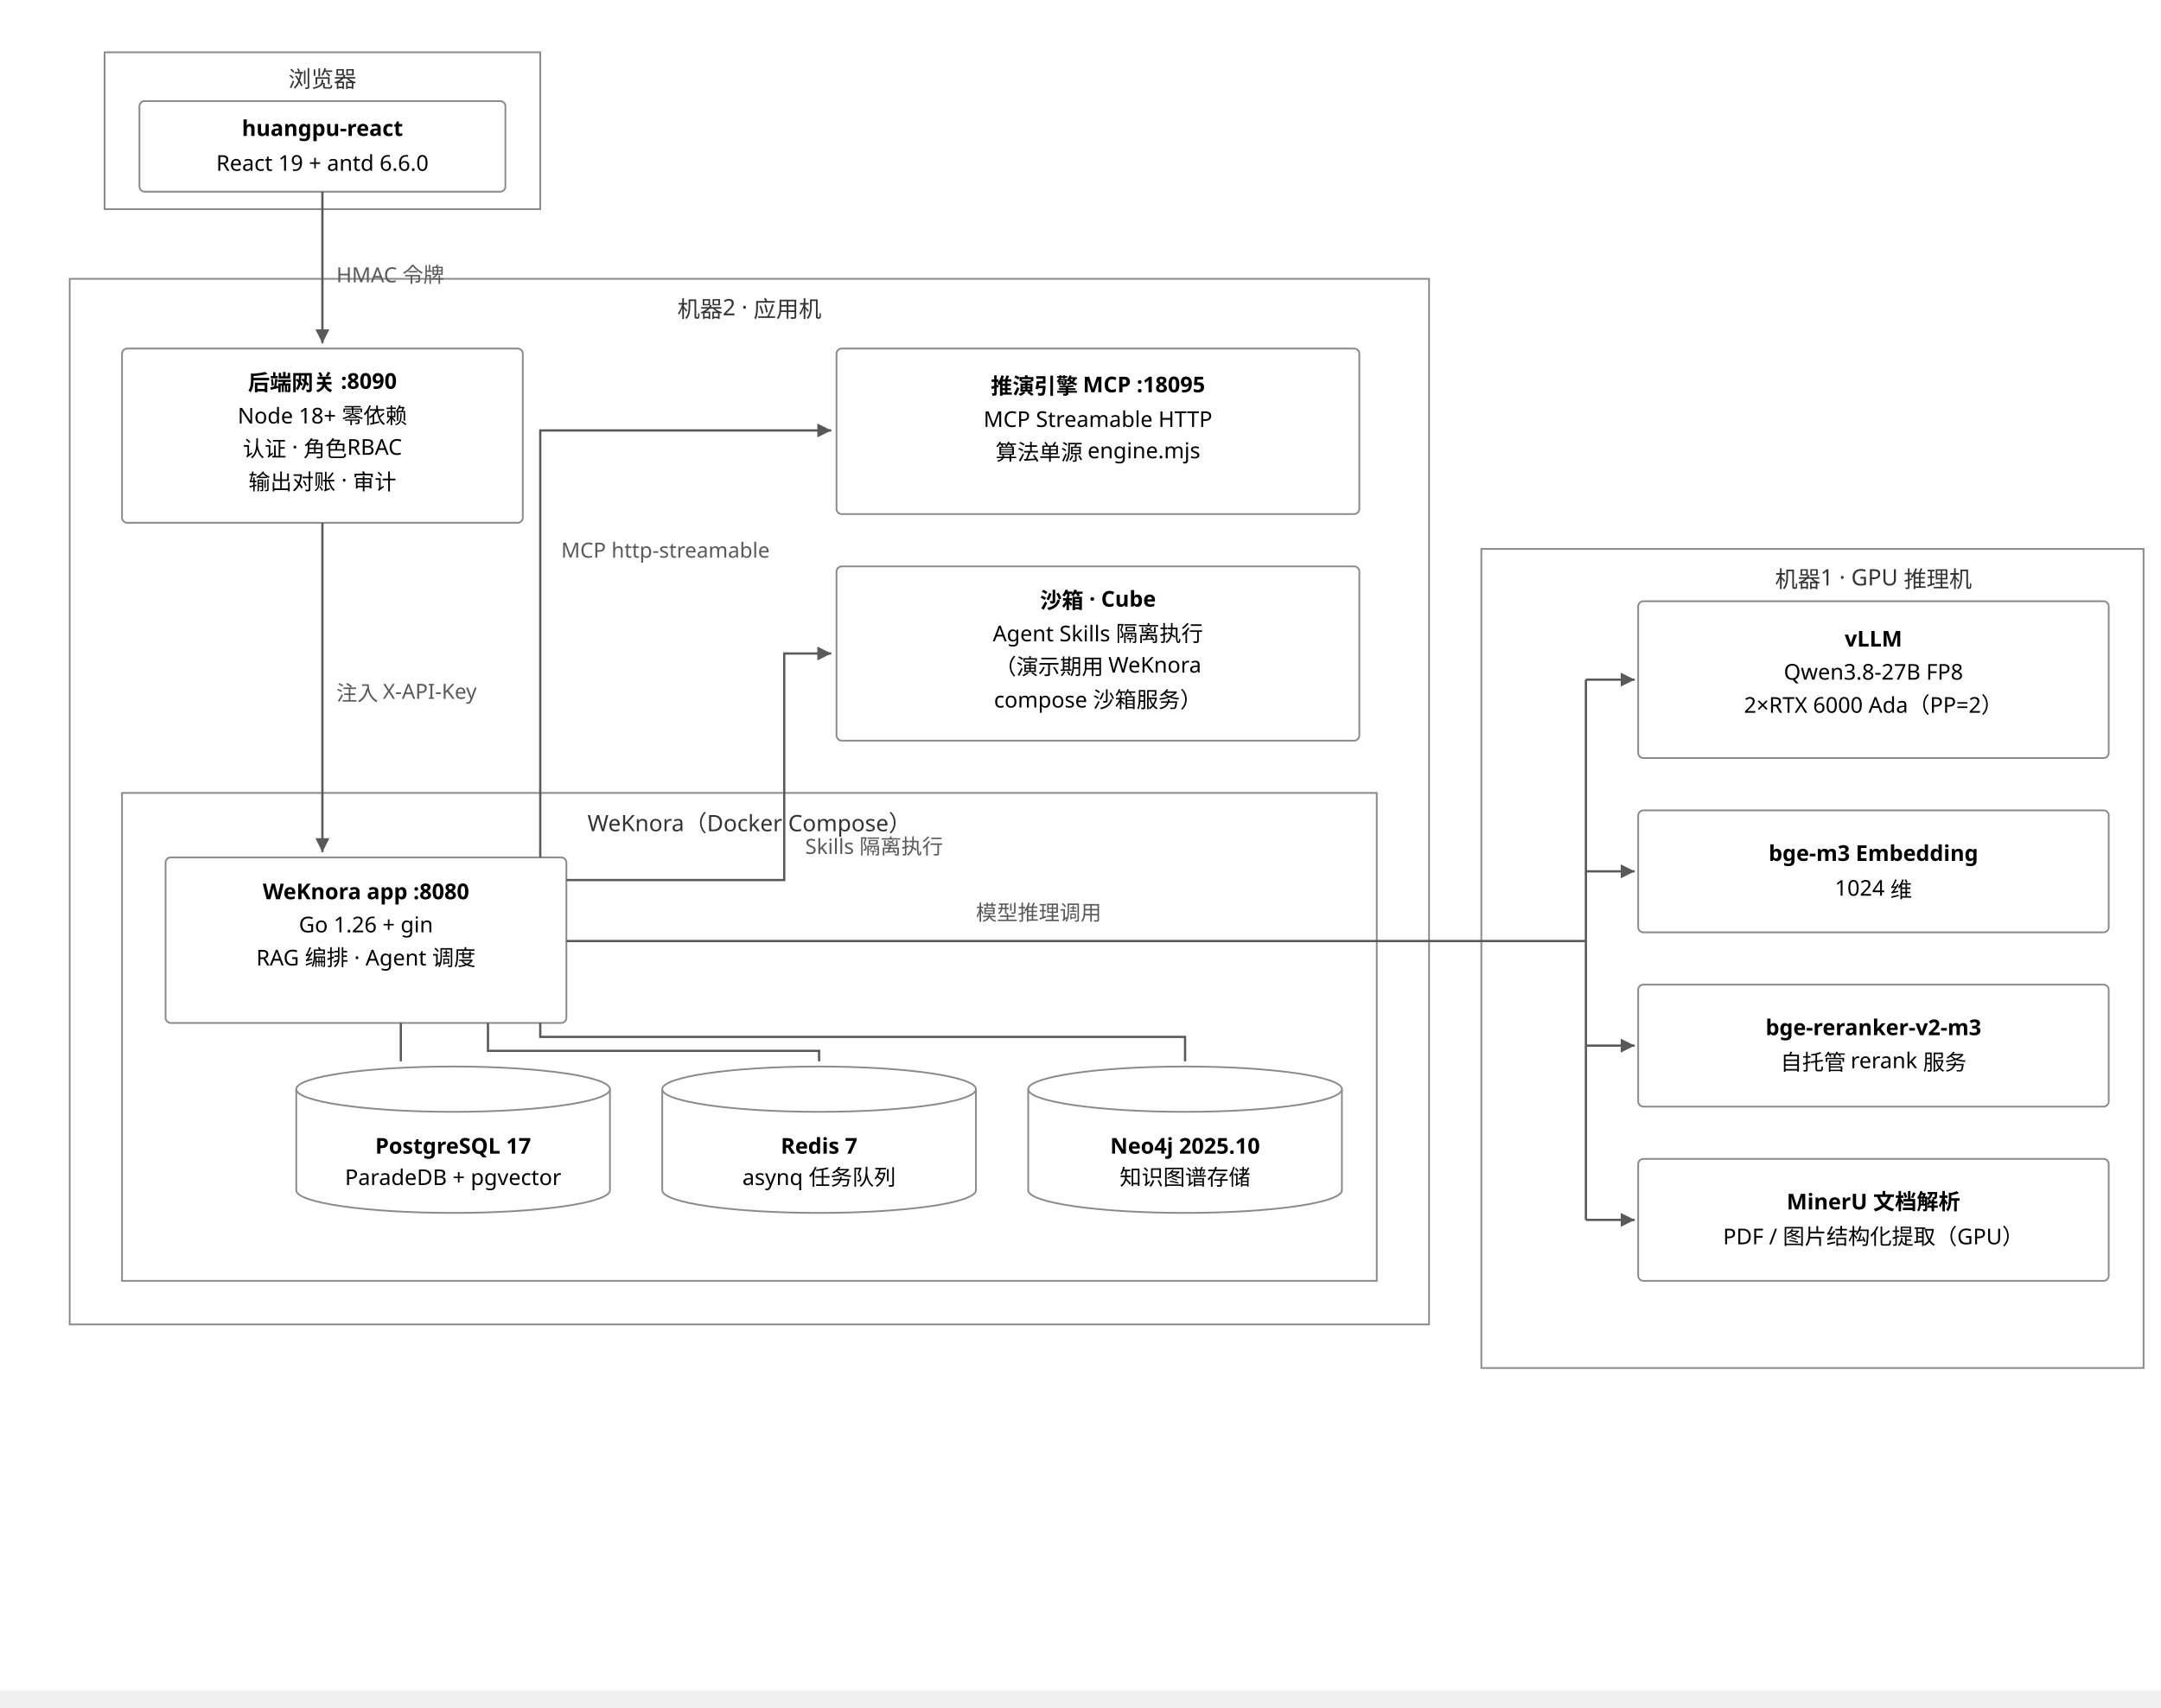
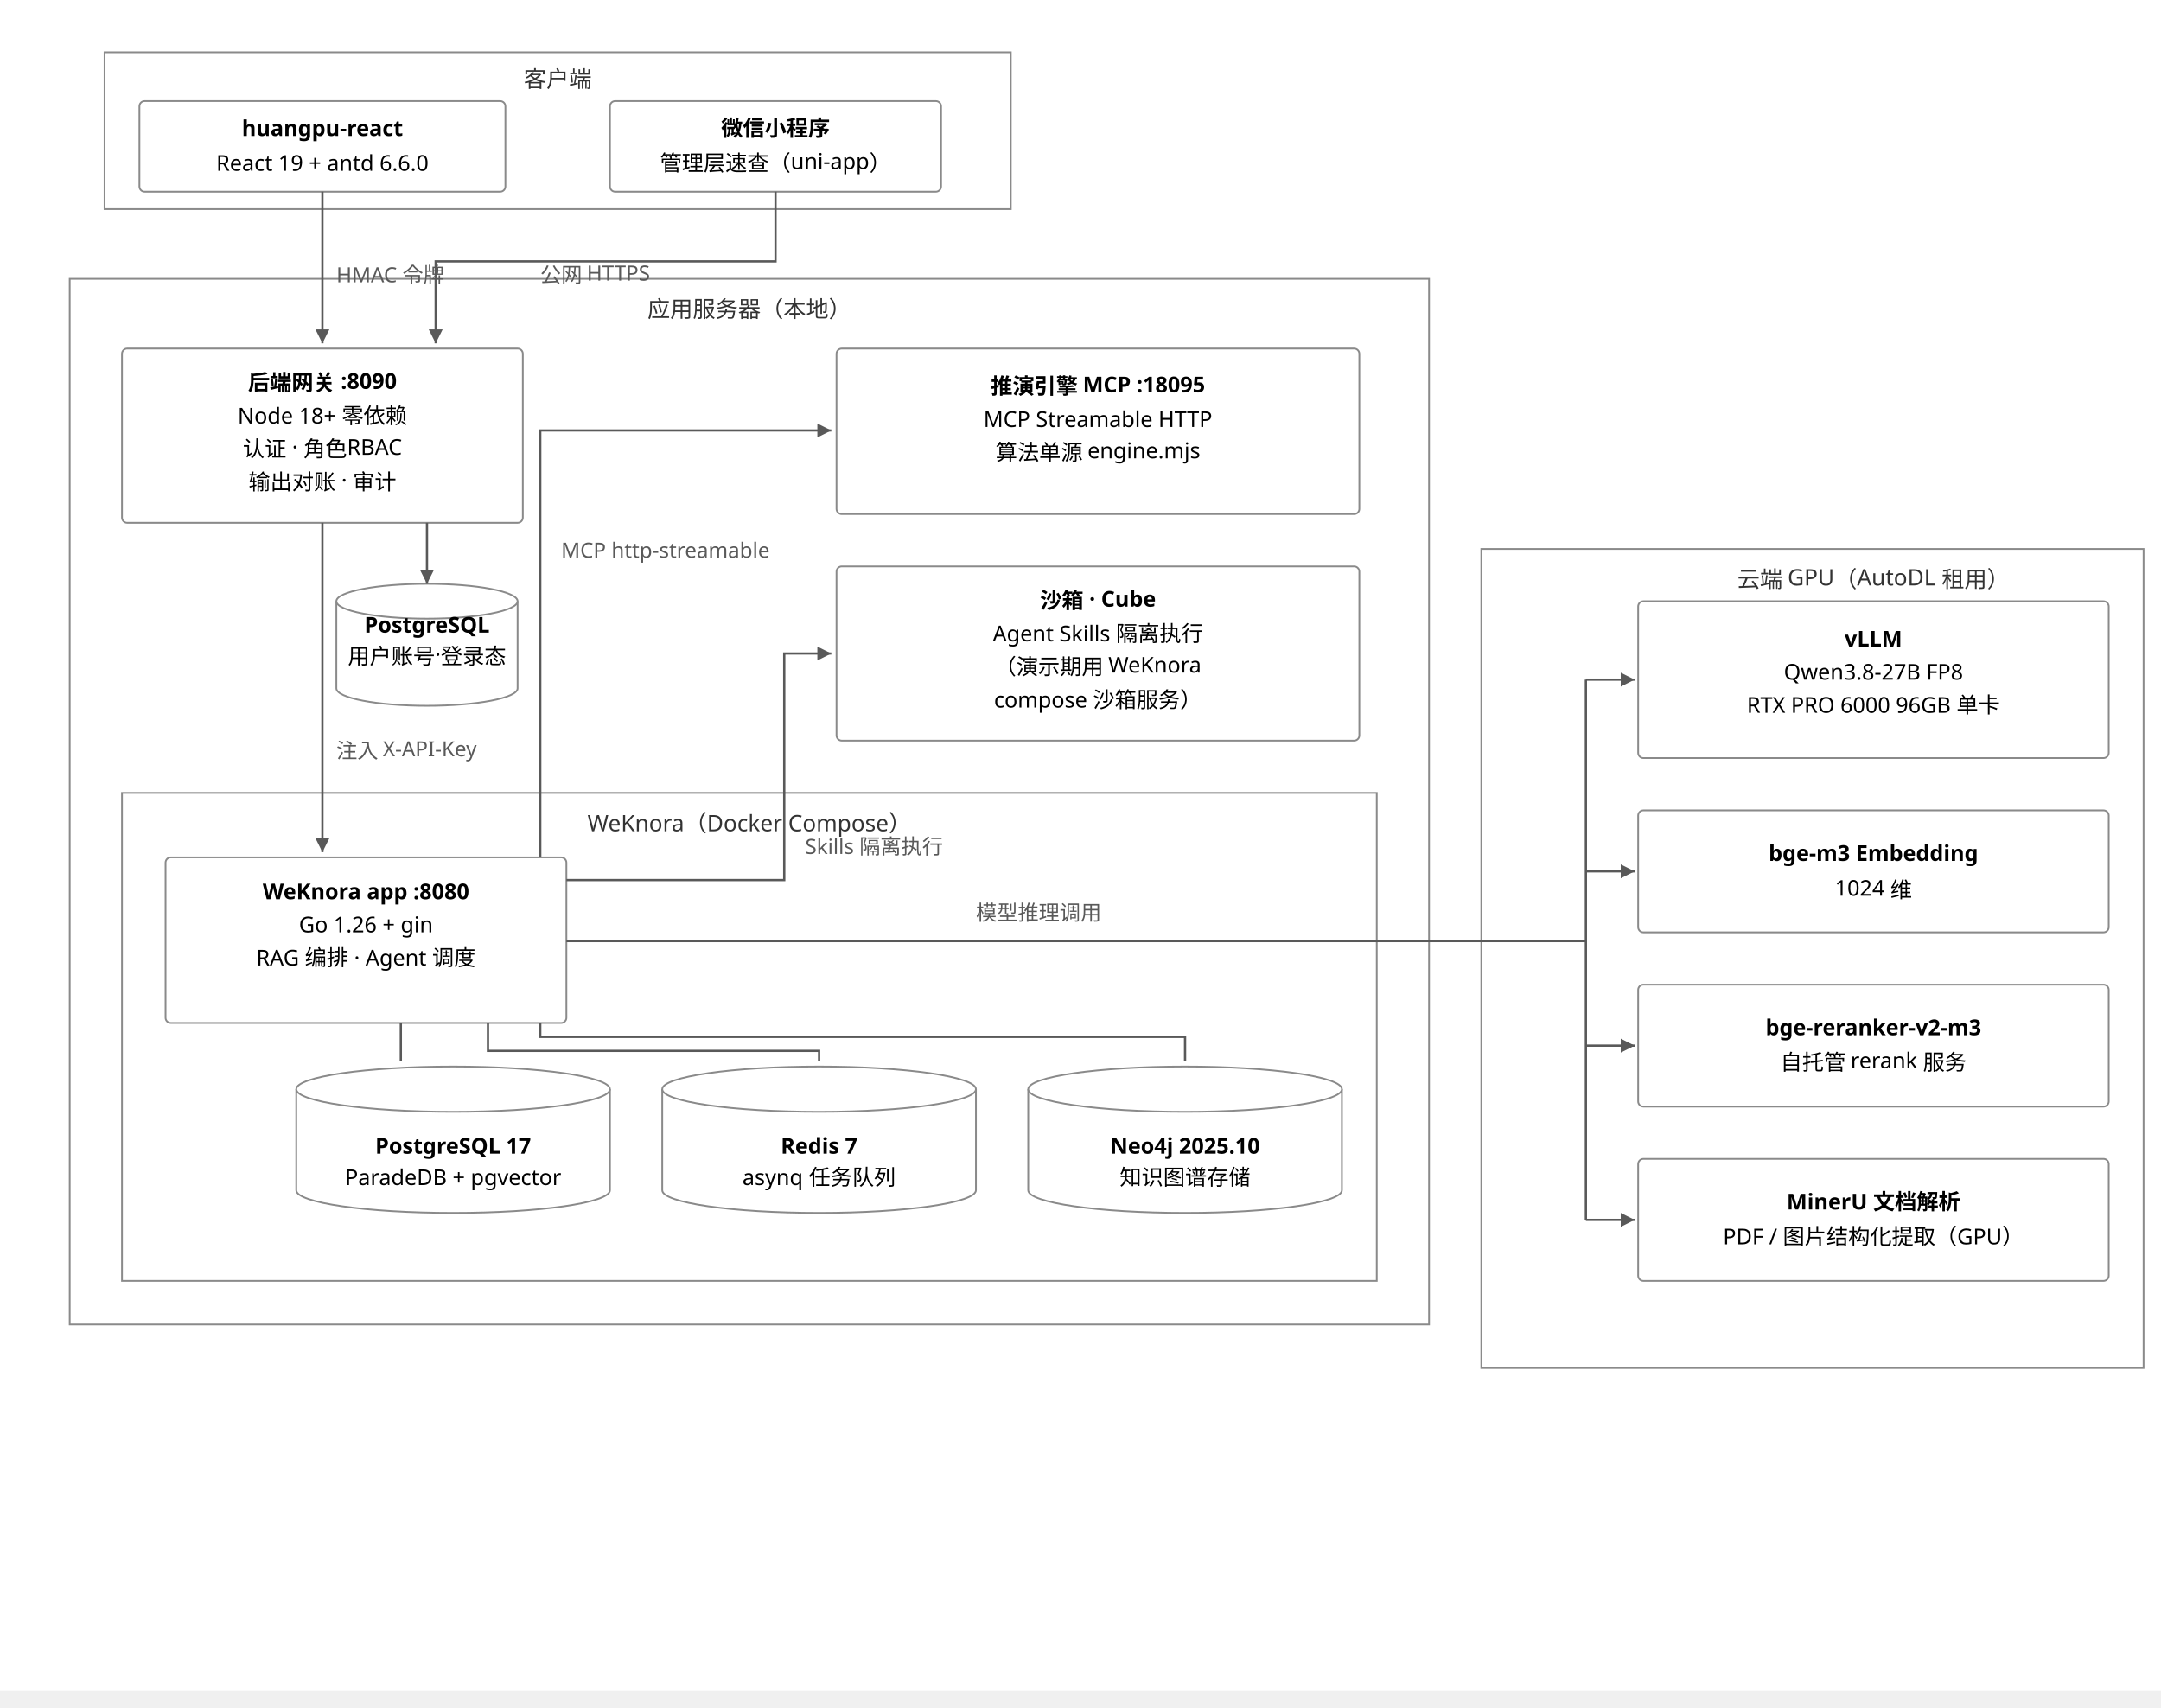
<svg xmlns="http://www.w3.org/2000/svg" width="1240" height="980" viewBox="0 0 1240 980" font-family="Segoe UI, Microsoft YaHei, sans-serif">
  <rect width="1240" height="970" fill="#ffffff" />
-   <rect x="60" y="30" width="250" height="90" fill="#ffffff" stroke="#8a8a8a" />
-   <text x="185" y="50" text-anchor="middle" font-size="13" fill="#333">浏览器</text>
+   <rect x="60" y="30" width="520" height="90" fill="#ffffff" stroke="#8a8a8a" />
+   <text x="320" y="50" text-anchor="middle" font-size="13" fill="#333">客户端</text>
  <rect x="40" y="160" width="780" height="600" fill="#ffffff" stroke="#8a8a8a" />
-   <text x="430" y="182" text-anchor="middle" font-size="13" fill="#333">机器2 · 应用机</text>
+   <text x="430" y="182" text-anchor="middle" font-size="13" fill="#333">应用服务器（本地）</text>
  <rect x="70" y="455" width="720" height="280" fill="#ffffff" stroke="#8a8a8a" />
  <text x="430" y="477" text-anchor="middle" font-size="13" fill="#333">WeKnora（Docker Compose）</text>
  <rect x="850" y="315" width="380" height="470" fill="#ffffff" stroke="#8a8a8a" />
-   <text x="1075" y="337" text-anchor="middle" font-size="13" fill="#333">机器1 · GPU 推理机</text>
+   <text x="1075" y="337" text-anchor="middle" font-size="13" fill="#333">云端 GPU（AutoDL 租用）</text>
  <rect x="80" y="58" width="210" height="52" rx="3" fill="#ffffff" stroke="#8a8a8a" />
  <text x="185" y="78" text-anchor="middle" font-size="12.5" font-weight="bold" fill="#000">huangpu-react</text>
  <text x="185" y="98" text-anchor="middle" font-size="12.5" fill="#000">React 19 + antd 6.6.0</text>
+   <rect x="350" y="58" width="190" height="52" rx="3" fill="#ffffff" stroke="#8a8a8a" />
+   <text x="445" y="78" text-anchor="middle" font-size="12.5" font-weight="bold" fill="#000">微信小程序</text>
+   <text x="445" y="98" text-anchor="middle" font-size="12.5" fill="#000">管理层速查（uni-app）</text>
  <rect x="70" y="200" width="230" height="100" rx="3" fill="#ffffff" stroke="#8a8a8a" />
  <text x="185" y="224" text-anchor="middle" font-size="12.5" font-weight="bold" fill="#000">后端网关 :8090</text>
  <text x="185" y="243" text-anchor="middle" font-size="12.5" fill="#000">Node 18+ 零依赖</text>
  <text x="185" y="262" text-anchor="middle" font-size="12.5" fill="#000">认证 · 角色RBAC</text>
  <text x="185" y="281" text-anchor="middle" font-size="12.5" fill="#000">输出对账 · 审计</text>
+   <path d="M193,345 v50 a52,10 0 0 0 104,0 v-50" fill="#ffffff" stroke="#8a8a8a" />
+   <ellipse cx="245" cy="345" rx="52" ry="10" fill="#ffffff" stroke="#8a8a8a" />
+   <text x="245" y="363" text-anchor="middle" font-size="12.5" font-weight="bold" fill="#000">PostgreSQL</text>
+   <text x="245" y="381" text-anchor="middle" font-size="12.5" fill="#000">用户账号·登录态</text>
  <rect x="480" y="200" width="300" height="95" rx="3" fill="#ffffff" stroke="#8a8a8a" />
  <text x="630" y="226" text-anchor="middle" font-size="12.5" font-weight="bold" fill="#000">推演引擎 MCP :18095</text>
  <text x="630" y="245" text-anchor="middle" font-size="12.5" fill="#000">MCP Streamable HTTP</text>
  <text x="630" y="264" text-anchor="middle" font-size="12.5" fill="#000">算法单源 engine.mjs</text>
  <rect x="480" y="325" width="300" height="100" rx="3" fill="#ffffff" stroke="#8a8a8a" />
  <text x="630" y="349" text-anchor="middle" font-size="12.5" font-weight="bold" fill="#000">沙箱 · Cube</text>
  <text x="630" y="368" text-anchor="middle" font-size="12.5" fill="#000">Agent Skills 隔离执行</text>
  <text x="630" y="387" text-anchor="middle" font-size="12.5" fill="#000">（演示期用 WeKnora</text>
  <text x="630" y="406" text-anchor="middle" font-size="12.5" fill="#000">compose 沙箱服务）</text>
  <rect x="95" y="492" width="230" height="95" rx="3" fill="#ffffff" stroke="#8a8a8a" />
  <text x="210" y="516" text-anchor="middle" font-size="12.5" font-weight="bold" fill="#000">WeKnora app :8080</text>
  <text x="210" y="535" text-anchor="middle" font-size="12.5" fill="#000">Go 1.26 + gin</text>
  <text x="210" y="554" text-anchor="middle" font-size="12.5" fill="#000">RAG 编排 · Agent 调度</text>
  <path d="M170,625 v58 a90,13 0 0 0 180,0 v-58" fill="#ffffff" stroke="#8a8a8a" />
  <ellipse cx="260" cy="625" rx="90" ry="13" fill="#ffffff" stroke="#8a8a8a" />
  <text x="260" y="662" text-anchor="middle" font-size="12.5" font-weight="bold" fill="#000">PostgreSQL 17</text>
  <text x="260" y="680" text-anchor="middle" font-size="12.5" fill="#000">ParadeDB + pgvector</text>
  <path d="M380,625 v58 a90,13 0 0 0 180,0 v-58" fill="#ffffff" stroke="#8a8a8a" />
  <ellipse cx="470" cy="625" rx="90" ry="13" fill="#ffffff" stroke="#8a8a8a" />
  <text x="470" y="662" text-anchor="middle" font-size="12.5" font-weight="bold" fill="#000">Redis 7</text>
  <text x="470" y="680" text-anchor="middle" font-size="12.5" fill="#000">asynq 任务队列</text>
  <path d="M590,625 v58 a90,13 0 0 0 180,0 v-58" fill="#ffffff" stroke="#8a8a8a" />
  <ellipse cx="680" cy="625" rx="90" ry="13" fill="#ffffff" stroke="#8a8a8a" />
  <text x="680" y="662" text-anchor="middle" font-size="12.5" font-weight="bold" fill="#000">Neo4j 2025.10</text>
  <text x="680" y="680" text-anchor="middle" font-size="12.5" fill="#000">知识图谱存储</text>
  <rect x="940" y="345" width="270" height="90" rx="3" fill="#ffffff" stroke="#8a8a8a" />
  <text x="1075" y="371" text-anchor="middle" font-size="12.5" font-weight="bold" fill="#000">vLLM</text>
  <text x="1075" y="390" text-anchor="middle" font-size="12.5" fill="#000">Qwen3.8-27B FP8</text>
-   <text x="1075" y="409" text-anchor="middle" font-size="12.5" fill="#000">2×RTX 6000 Ada（PP=2）</text>
+   <text x="1075" y="409" text-anchor="middle" font-size="12.5" fill="#000">RTX PRO 6000 96GB 单卡</text>
  <rect x="940" y="465" width="270" height="70" rx="3" fill="#ffffff" stroke="#8a8a8a" />
  <text x="1075" y="494" text-anchor="middle" font-size="12.5" font-weight="bold" fill="#000">bge-m3 Embedding</text>
  <text x="1075" y="514" text-anchor="middle" font-size="12.5" fill="#000">1024 维</text>
  <rect x="940" y="565" width="270" height="70" rx="3" fill="#ffffff" stroke="#8a8a8a" />
  <text x="1075" y="594" text-anchor="middle" font-size="12.5" font-weight="bold" fill="#000">bge-reranker-v2-m3</text>
  <text x="1075" y="614" text-anchor="middle" font-size="12.5" fill="#000">自托管 rerank 服务</text>
  <rect x="940" y="665" width="270" height="70" rx="3" fill="#ffffff" stroke="#8a8a8a" />
  <text x="1075" y="694" text-anchor="middle" font-size="12.5" font-weight="bold" fill="#000">MinerU 文档解析</text>
  <text x="1075" y="714" text-anchor="middle" font-size="12.5" fill="#000">PDF / 图片结构化提取（GPU）</text>
  <g fill="none" stroke="#595959" stroke-width="1.3">
    <path d="M185,110 L185,197" />
+     <path d="M445,110 V150 H250 V197" />
    <path d="M185,300 L185,489" />
+     <path d="M245,300 L245,335" />
    <path d="M310,492 L310,247 L477,247" />
    <path d="M325,505 L450,505 L450,375 L477,375" />
    <path d="M325,540 H910" />
    <path d="M910,390 V700" />
    <path d="M910,390 H938" />
    <path d="M910,500 H938" />
    <path d="M910,600 H938" />
    <path d="M910,700 H938" />
    <path d="M230,587 L230,609" />
    <path d="M280,587 L280,603 H470 L470,609" />
    <path d="M310,587 L310,595 H680 L680,609" />
  </g>
  <text x="193" y="162" font-size="12" fill="#595959">HMAC 令牌</text>
-   <text x="193" y="402" font-size="12" fill="#595959">注入 X-API-Key</text>
+   <text x="310" y="162" font-size="12" fill="#595959">公网 HTTPS</text>
+   <text x="193" y="435" font-size="12" fill="#595959">注入 X-API-Key</text>
  <text x="322" y="320" font-size="12" fill="#595959">MCP http-streamable</text>
  <text x="462" y="490" font-size="12" fill="#595959">Skills 隔离执行</text>
  <text x="560" y="528" font-size="12" fill="#595959">模型推理调用</text>
  <g fill="#595959">
    <polygon points="185,197 181,189 189,189" />
+     <polygon points="250,197 246,189 254,189" />
    <polygon points="185,489 181,481 189,481" />
+     <polygon points="245,335 241,327 249,327" />
    <polygon points="477,247 469,243 469,251" />
    <polygon points="477,375 469,371 469,379" />
    <polygon points="938,390 930,386 930,394" />
    <polygon points="938,500 930,496 930,504" />
    <polygon points="938,600 930,596 930,604" />
    <polygon points="938,700 930,696 930,704" />
  </g>
</svg>
